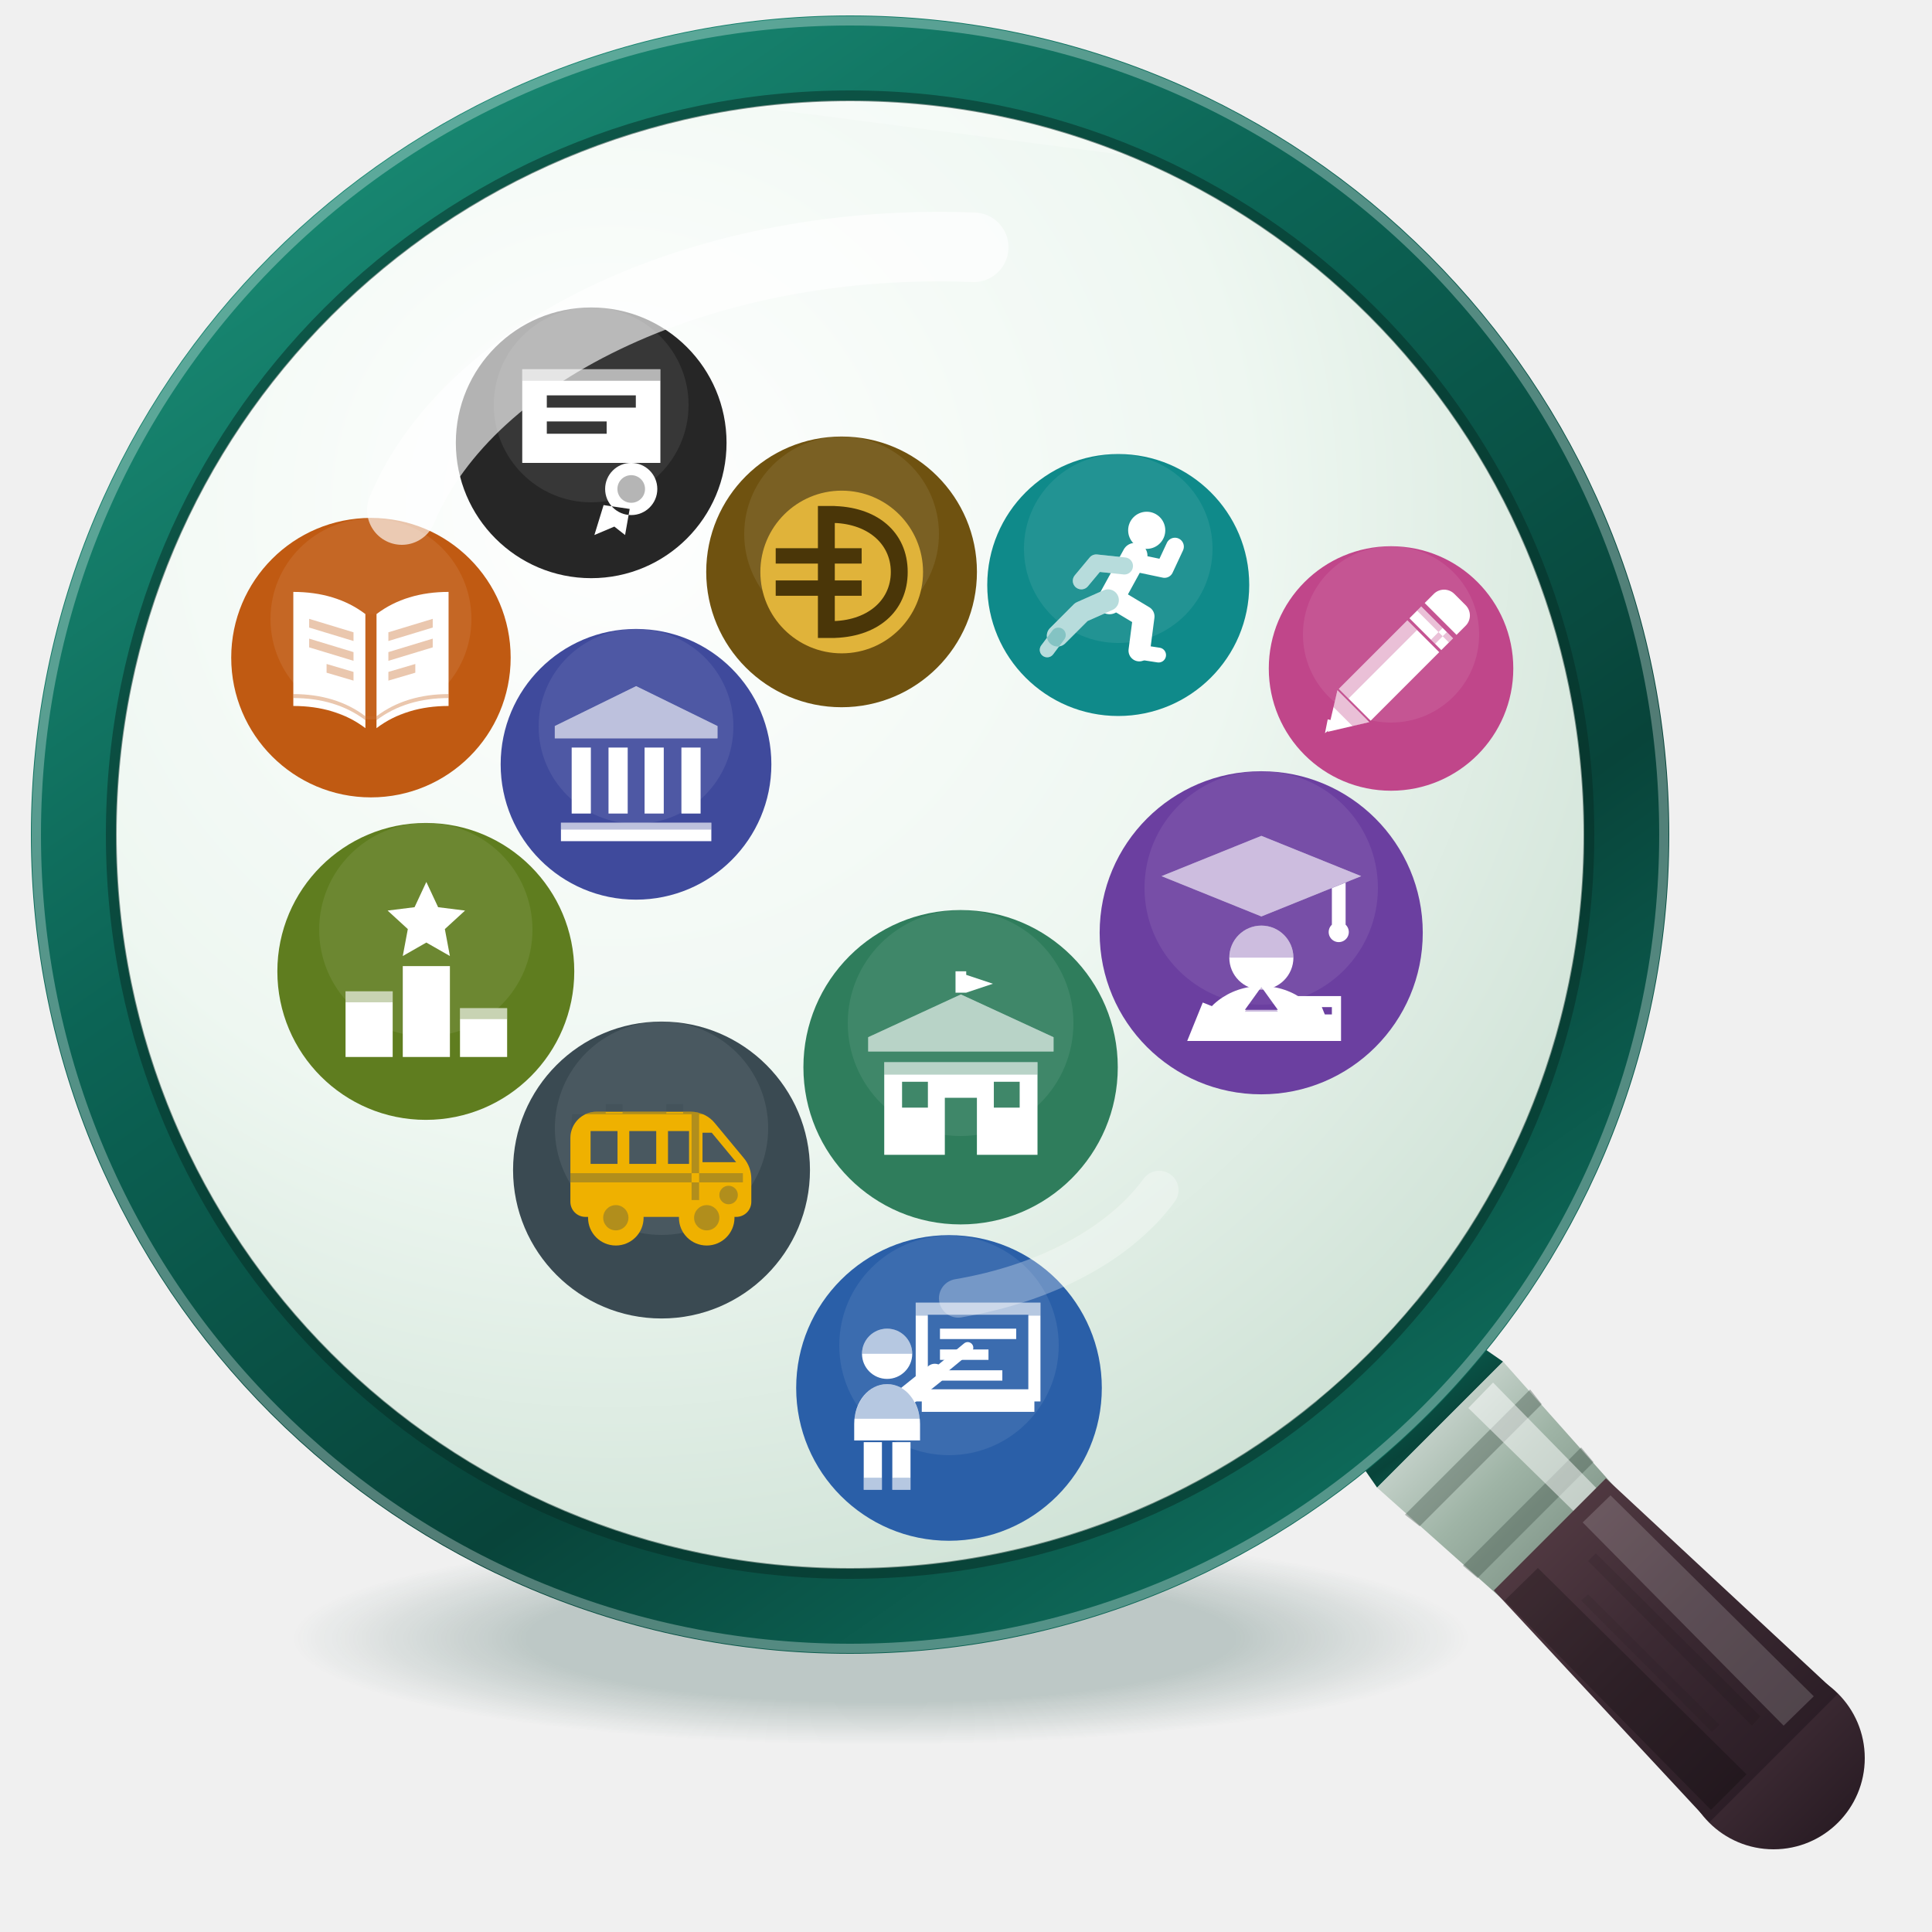
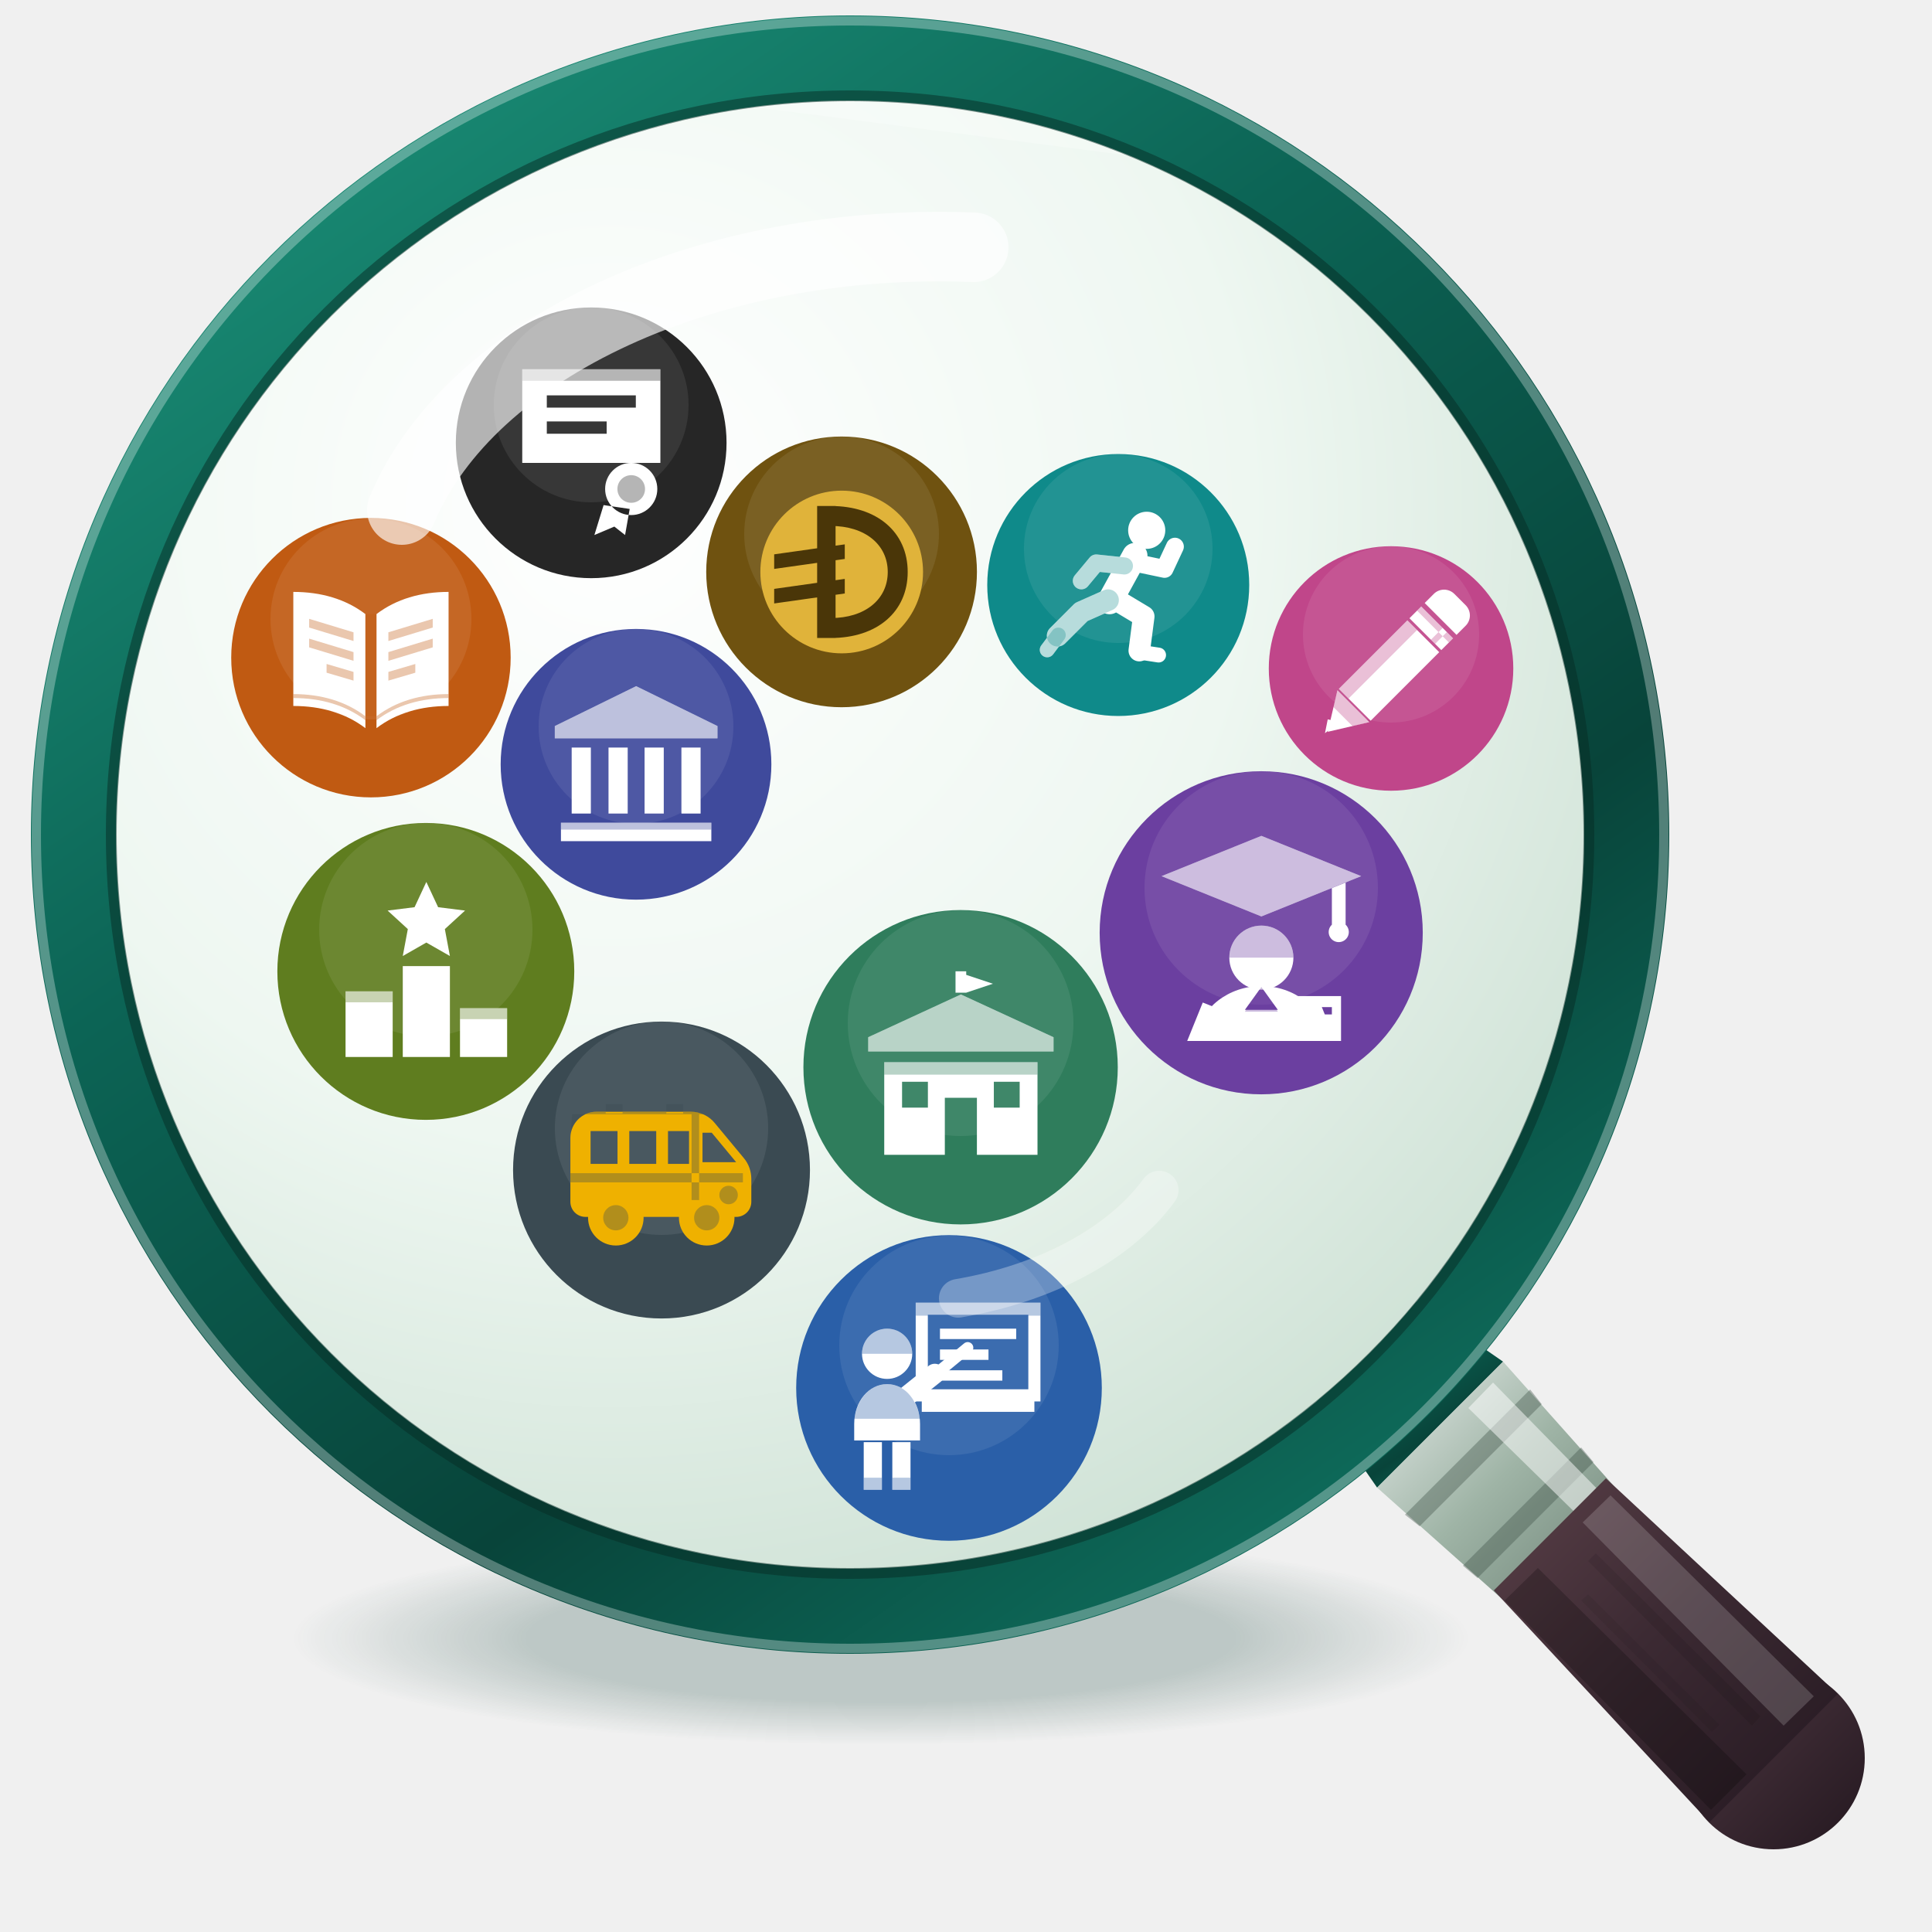
<svg xmlns="http://www.w3.org/2000/svg" viewBox="0 0 250 250" width="250" height="250" role="img" aria-label="Dubai Schools">
  <defs>
    <clipPath id="lensClip">
      <circle cx="110" cy="108" r="95" />
    </clipPath>
    <radialGradient id="glass" cx="34%" cy="28%" r="78%">
      <stop offset="0" stop-color="#ffffff" />
      <stop offset="0.55" stop-color="#eef7f1" />
      <stop offset="1" stop-color="#cfe2d6" />
    </radialGradient>
    <linearGradient id="ringMetal" x1="0.15" y1="0" x2="0.85" y2="1">
      <stop offset="0" stop-color="#1a8d76" />
      <stop offset="0.35" stop-color="#0c6455" />
      <stop offset="0.7" stop-color="#08443a" />
      <stop offset="1" stop-color="#0f7361" />
    </linearGradient>
    <linearGradient id="handleWood" x1="0" y1="0" x2="1" y2="1">
      <stop offset="0" stop-color="#5a4048" />
      <stop offset="0.45" stop-color="#3c2a33" />
      <stop offset="1" stop-color="#241820" />
    </linearGradient>
    <linearGradient id="ferrule" x1="0" y1="0" x2="1" y2="1">
      <stop offset="0" stop-color="#e6ecea" />
      <stop offset="0.5" stop-color="#9fb4a6" />
      <stop offset="1" stop-color="#6f8478" />
    </linearGradient>
    <radialGradient id="drop" cx="50%" cy="50%" r="50%">
      <stop offset="0.6" stop-color="#0b3b31" stop-opacity=".22" />
      <stop offset="1" stop-color="#0b3b31" stop-opacity="0" />
    </radialGradient>
  </defs>
  <ellipse cx="114" cy="212" rx="76.32" ry="13.78" fill="url(#drop)" />
  <path d="M170.1 180.8 L178.2 192.5 L194.5 176.2 L182.8 168.1 Z" fill="url(#ringMetal)" />
  <path d="M178.2 192.5 L194.7 207.2 L209.2 192.7 L194.5 176.2 Z" fill="url(#ferrule)" />
  <path d="M181.8 196.0 L183.7 197.5 L199.5 181.7 L198.0 179.8 Z" fill="#3f5148" opacity=".38" />
  <path d="M189.3 202.6 L191.2 204.2 L206.2 189.2 L204.6 187.3 Z" fill="#3f5148" opacity=".38" />
  <path d="M190.0 182.2 L204.3 196.2 L207.2 193.2 L193.2 178.9 Z" fill="#ffffff" opacity=".5" />
  <circle cx="229.5" cy="227.5" r="11.8" fill="url(#handleWood)" />
  <path d="M193.3 205.8 L221.2 235.8 L237.8 219.2 L207.8 191.3 Z" fill="url(#handleWood)" />
  <path d="M204.8 197.0 L230.8 223.3 L234.7 219.5 L208.4 193.5 Z" fill="#ffffff" opacity=".17" />
  <path d="M194.7 207.1 L221.4 234.2 L226.0 229.6 L199.0 202.9 Z" fill="#000000" opacity=".22" />
  <path d="M205.5 202.0 L226.7 223.3 L227.8 222.1 L206.5 201.0 Z" fill="#000000" opacity=".09" />
  <path d="M204.6 207.1 L221.5 224.1 L222.5 223.2 L205.5 206.3 Z" fill="#000000" opacity=".07" />
  <circle cx="110" cy="108" r="95" fill="url(#glass)" />
  <g clip-path="url(#lensClip)">
    <g class="bub" style="--i:0">
      <circle cx="163.2" cy="120.7" r="20.905" fill="#6b3fa0" />
      <circle cx="163.2" cy="114.9" r="15.1" fill="#fff" opacity=".08" />
      <g transform="translate(149.0 106.5) scale(1.185)">
        <path d="M12 11.2a3.5 3.5 0 1 0 0 7 3.5 3.5 0 0 0 0-7z" fill="#fff" fill-rule="evenodd" />
        <path d="M12 17.8c-3.6 0-6.6 2.4-7.2 5.5l.1.5h14.2l.1-.5c-.6-3.1-3.6-5.5-7.2-5.5zM12 17.9 10.2 20.4h3.6z" fill="#fff" fill-rule="evenodd" />
        <path d="M5.6 19.6 3.9 23.8h2.3l1.4-3.4z" fill="#fff" fill-rule="evenodd" />
        <path d="M18.4 19.6l1.7 4.2h-2.3l-1.4-3.4z" fill="#fff" fill-rule="evenodd" />
        <path d="M15.6 18.9h5.1v4.9h-5.1z M16.6 20.1h3.1v.8h-3.1z M16.6 21.6h2.2v.8h-2.2z" fill="#fff" fill-rule="evenodd" />
        <path d="M12 1.4 22.9 5.8 12 10.2 1.1 5.8z" fill="#fff" fill-rule="evenodd" />
        <path d="M21.2 6.5v4.6a1.1 1.1 0 1 1-1.5 0V7.1z" fill="#fff" fill-rule="evenodd" />
        <path d="M12 1.4 22.9 5.8 12 10.2 1.1 5.8z M12 11.2a3.5 3.5 0 0 0-3.5 3.5h7A3.5 3.5 0 0 0 12 11.2zM12 17.9 10.2 20.6h3.6z" fill="#6b3fa0" fill-rule="evenodd" opacity=".34" />
      </g>
    </g>
    <g class="bub" style="--i:1">
      <circle cx="124.3" cy="138.1" r="20.34" fill="#2f7d5c" />
      <circle cx="124.3" cy="132.4" r="14.6" fill="#fff" opacity=".08" />
      <g transform="translate(110.5 124.3) scale(1.153)">
        <path d="M11.4 1.2h1.2v2.4h-1.2z M12.6 1.6l3 1-3 1zM12 3.8 22.4 8.6v1.6H1.6V8.6zM3.4 11.4h17.2V21.8H3.4zM10.2 15.4h3.6v6.4h-3.6zM5.4 13.6h2.9v2.9H5.4z M15.7 13.6h2.9v2.9h-2.9z" fill="#fff" fill-rule="evenodd" />
        <path d="M12 3.8 22.4 8.6v1.6H1.6V8.6z M3.4 11.4h17.2v1.4H3.4z" fill="#2f7d5c" fill-rule="evenodd" opacity=".34" />
      </g>
    </g>
    <g class="bub" style="--i:2">
      <circle cx="122.8" cy="179.6" r="19.775" fill="#2a5fa8" />
      <circle cx="122.8" cy="174.1" r="14.2" fill="#fff" opacity=".08" />
      <g transform="translate(109.3 166.1) scale(1.121)">
        <path d="M8.2 2.2h14.4v11.4H8.2z M9.6 3.6h11.6v8.6H9.6zM11 5.2h8.8v1.2H11z M11 7.6h5.6v1.2H11z M11 10h7.2v1.2H11zM8.9 13.6h13v1.2h-13z" fill="#fff" fill-rule="evenodd" />
        <path d="M4.9 5.2a2.9 2.9 0 1 0 0 5.8 2.9 2.9 0 0 0 0-5.8z" fill="#fff" fill-rule="evenodd" />
        <path d="M4.9 11.6c-2.1 0-3.8 2-3.8 4.6v1.9h7.6v-1.9c0-2.6-1.7-4.6-3.8-4.6z" fill="#fff" fill-rule="evenodd" />
        <path d="M2.2 18.3h2.1v5.5H2.2z M5.5 18.3h2.1v5.5H5.5z" fill="#fff" fill-rule="evenodd" />
        <path d="M6.4 13.6 10.4 10.4" fill="none" stroke="#fff" stroke-width="2.3" stroke-linecap="round" stroke-linejoin="round" />
        <path d="M10.2 10.7 14.2 7.4" fill="none" stroke="#fff" stroke-width="1.3" stroke-linecap="round" stroke-linejoin="round" />
        <path d="M8.2 2.2h14.4v1.5H8.2z M4.9 5.2a2.9 2.9 0 0 0-2.9 2.9h5.8a2.9 2.9 0 0 0-2.9-2.9zM1.1 15.6c.4-2.4 1.9-4 3.8-4s3.4 1.6 3.8 4zM2.2 22.4h2.1v1.4H2.2z M5.5 22.4h2.1v1.4H5.5z" fill="#2a5fa8" fill-rule="evenodd" opacity=".34" />
      </g>
    </g>
    <g class="bub" style="--i:3">
      <circle cx="85.6" cy="151.4" r="19.21" fill="#3a4a52" />
      <circle cx="85.6" cy="146.0" r="13.8" fill="#fff" opacity=".08" />
      <g transform="translate(72.5 138.3) scale(1.089)">
        <path d="M1.2 8.2c0-1.7 1.4-3.1 3.1-3.1h11.2c1.1 0 2.2.5 2.9 1.4l3.4 4.1c.6.7.9 1.6.9 2.5v2.7c0 1-.8 1.8-1.8 1.8H3c-1 0-1.8-.8-1.8-1.8zM3.6 7.4h3.2v3.9H3.6z M8.2 7.4h3.2v3.9H8.2z M12.8 7.4h2.5v3.9h-2.5zM16.9 7.6h1.1l2.9 3.5h-4z" fill="#efb100" fill-rule="evenodd" />
        <path d="M6.6 14.4a3.3 3.3 0 1 0 0 6.6 3.3 3.3 0 0 0 0-6.6z" fill="#efb100" fill-rule="evenodd" />
        <path d="M17.4 14.4a3.3 3.3 0 1 0 0 6.6 3.3 3.3 0 0 0 0-6.6z" fill="#efb100" fill-rule="evenodd" />
        <path d="M1.2 8.2c0-1.7 1.4-3.1 3.1-3.1h11.2c.5 0 1 .1 1.5.3H1.4zM6.6 16.2a1.5 1.5 0 1 0 0 3 1.5 1.5 0 0 0 0-3z M17.4 16.2a1.5 1.5 0 1 0 0 3 1.5 1.5 0 0 0 0-3zM1.2 12.4h20.5v1.1H1.2zM15.6 5.4h.9v10.2h-.9zM20 13.9a1.1 1.1 0 1 0 0 2.2 1.1 1.1 0 0 0 0-2.2zM5.4 4.2h2v1.1h-2z M12.6 4.2h2v1.1h-2z" fill="#3a4a52" fill-rule="evenodd" opacity=".34" />
      </g>
    </g>
    <g class="bub" style="--i:4">
      <circle cx="55.1" cy="125.7" r="19.21" fill="#5f7d1f" />
      <circle cx="55.1" cy="120.3" r="13.8" fill="#fff" opacity=".08" />
      <g transform="translate(42.1 112.6) scale(1.089)">
        <path d="M12 1.4l1.4 3 3.2.4-2.4 2.2.6 3.2-2.8-1.6-2.8 1.6.6-3.2L7.4 4.8l3.2-.4zM9.2 11.4h5.6v10.8H9.2zM2.4 14.4H8v7.8H2.4zM16 16.4h5.6v5.8H16z" fill="#fff" fill-rule="evenodd" />
        <path d="M2.4 14.4H8v1.3H2.4z M16 16.4h5.6v1.3H16z" fill="#5f7d1f" fill-rule="evenodd" opacity=".34" />
      </g>
    </g>
    <g class="bub" style="--i:5">
      <circle cx="48.0" cy="85.1" r="18.08" fill="#c05a12" />
      <circle cx="48.0" cy="80.1" r="13.0" fill="#fff" opacity=".08" />
      <g transform="translate(35.7 72.8) scale(1.025)">
        <path d="M11.3 6.5C8.8 4.6 5.7 3.7 2.2 3.7v12.9c3.5 0 6.6.9 9.1 2.8zM12.7 6.5c2.5-1.9 5.6-2.8 9.1-2.8v12.9c-3.5 0-6.6.9-9.1 2.8zM2.2 16.6c3.5 0 6.6.9 9.1 2.8v1.5c-2.5-1.9-5.6-2.8-9.1-2.8zM21.8 16.6c-3.5 0-6.6.9-9.1 2.8v1.5c2.5-1.9 5.6-2.8 9.1-2.8z" fill="#fff" fill-rule="evenodd" />
        <path d="M11.3 6.5h1.4v12.9h-1.4zM9.8 8.8 4.2 7.1v1.1l5.6 1.7z M9.8 11.3 4.2 9.6v1.1l5.6 1.7zM9.8 13.8 6.4 12.8v1.1l3.4 1zM14.2 8.8 19.8 7.1v1.1l-5.6 1.7z M14.2 11.3 19.8 9.6v1.1l-5.6 1.7zM14.2 13.8 17.6 12.8v1.1l-3.4 1zM2.2 16.6c3.5 0 6.6.9 9.1 2.8v.5c-2.5-1.9-5.6-2.8-9.1-2.8zM21.8 16.6c-3.5 0-6.6.9-9.1 2.8v.5c2.5-1.9 5.6-2.8 9.1-2.8z" fill="#c05a12" fill-rule="evenodd" opacity=".34" />
      </g>
    </g>
    <g class="bub" style="--i:6">
      <circle cx="82.3" cy="98.9" r="17.515" fill="#3f4a9c" />
      <circle cx="82.3" cy="94.0" r="12.6" fill="#fff" opacity=".08" />
      <g transform="translate(70.4 87.0) scale(0.993)">
        <path d="M12 1.8 22.6 7v1.6H1.4V7zM3.6 9.8h2.5v8.6H3.6z M8.4 9.8h2.5v8.6H8.4z M13.1 9.8h2.5v8.6h-2.5z M17.9 9.8h2.5v8.6h-2.5zM2.2 19.6h19.6v2.4H2.2z" fill="#fff" fill-rule="evenodd" />
        <path d="M12 1.8 22.6 7v1.6H1.4V7z M2.2 19.6h19.6v.9H2.2z" fill="#3f4a9c" fill-rule="evenodd" opacity=".34" />
      </g>
    </g>
    <g class="bub" style="--i:7">
      <circle cx="76.5" cy="57.3" r="17.515" fill="#262626" />
      <circle cx="76.5" cy="52.4" r="12.6" fill="#fff" opacity=".08" />
      <g transform="translate(64.6 45.4) scale(0.993)">
        <path d="M3 2.4h18v12.2H3z M6.2 5.8h11.6v1.6H6.2z M6.2 9.2h7.8v1.6H6.2zM17.2 14.6a3.4 3.4 0 1 0 0 6.8 3.4 3.4 0 0 0 0-6.8zM13.6 20.1 12.4 24l2.6-1.1 1.4 1.1.6-3.4z" fill="#fff" fill-rule="evenodd" />
        <path d="M3 2.4h18v1.5H3z M17.2 16.2a1.8 1.8 0 1 0 0 3.6 1.8 1.8 0 0 0 0-3.6z" fill="#262626" fill-rule="evenodd" opacity=".34" />
      </g>
    </g>
    <g class="bub" style="--i:8">
      <circle cx="108.9" cy="74.0" r="17.515" fill="#6f5210" />
      <circle cx="108.9" cy="69.1" r="12.6" fill="#fff" opacity=".08" />
      <g transform="translate(97.0 62.1) scale(0.993)">
        <path d="M12 1.4a10.6 10.6 0 1 1 0 21.2 10.6 10.6 0 0 1 0-21.2z" fill="#e0b33a" fill-rule="evenodd" />
-         <path d="M8.9 3.4h2.2v17.2H8.9zM10.6 3.4c6 0 10 3.4 10 8.6s-4 8.6-10 8.6v-2.2c4.6 0 7.8-2.6 7.8-6.4s-3.2-6.4-7.8-6.4zM3.4 8.9h11.2v2H3.4zM3.4 13.1h11.2v2H3.4z" fill="#4a3608" />
+         <path d="M8.8 3.4h2.4v17.2H8.8zM10.6 3.4c6 0 10 3.4 10 8.6s-4 8.6-10 8.6v-2.6c4.4 0 7.4-2.4 7.4-6s-3-6-7.4-6zM3.2 9.7 12.4 8.4v1.9L3.2 11.6zM3.2 14.2 12.4 12.9v1.9L3.2 16.1z" fill="#4a3608" />
      </g>
    </g>
    <g class="bub" style="--i:9">
      <circle cx="144.7" cy="75.7" r="16.95" fill="#0f8a8a" />
      <circle cx="144.7" cy="71.0" r="12.2" fill="#fff" opacity=".08" />
      <g transform="translate(133.2 64.2) scale(0.961)">
        <path d="M15.8 2.1a2.5 2.5 0 1 0 0 5 2.5 2.5 0 0 0 0-5z" fill="#fff" fill-rule="evenodd" />
        <path d="M14.2 8.0 10.8 14.2" fill="none" stroke="#fff" stroke-width="3.4" stroke-linecap="round" stroke-linejoin="round" />
        <path d="M12.8 9.4 9.0 9.0 7.0 11.4" fill="none" stroke="#fff" stroke-width="2.3" stroke-linecap="round" stroke-linejoin="round" />
        <path d="M10.6 14.0 7.0 15.6 3.8 18.8" fill="none" stroke="#fff" stroke-width="2.9" stroke-linecap="round" stroke-linejoin="round" />
        <path d="M3.9 18.7 2.4 20.7" fill="none" stroke="#fff" stroke-width="2" stroke-linecap="round" stroke-linejoin="round" />
        <path d="M14.4 9.0 18.2 9.8 19.6 6.8" fill="none" stroke="#fff" stroke-width="2.4" stroke-linecap="round" stroke-linejoin="round" />
        <path d="M11.4 13.8 15.4 16.2 14.8 20.8" fill="none" stroke="#fff" stroke-width="2.9" stroke-linecap="round" stroke-linejoin="round" />
        <path d="M14.8 21.0 17.4 21.4" fill="none" stroke="#fff" stroke-width="2" stroke-linecap="round" stroke-linejoin="round" />
        <path d="M12.8 9.4 9.0 9.0 7.0 11.4" fill="none" stroke="#0f8a8a" stroke-width="2.3" stroke-linecap="round" stroke-linejoin="round" opacity=".3" />
        <path d="M10.6 14.0 7.0 15.6 3.8 18.8" fill="none" stroke="#0f8a8a" stroke-width="2.9" stroke-linecap="round" stroke-linejoin="round" opacity=".3" />
        <path d="M3.9 18.7 2.4 20.7" fill="none" stroke="#0f8a8a" stroke-width="2" stroke-linecap="round" stroke-linejoin="round" opacity=".3" />
      </g>
    </g>
    <g class="bub" style="--i:10">
      <circle cx="180.0" cy="86.5" r="15.82" fill="#c0468a" />
      <circle cx="180.0" cy="82.1" r="11.4" fill="#fff" opacity=".08" />
      <g transform="translate(169.3 75.7) scale(0.896)">
        <path d="M18.1 1.3a2.1 2.1 0 0 1 3 0l1.6 1.6a2.1 2.1 0 0 1 0 3l-1.3 1.3-4.6-4.6z" fill="#fff" fill-rule="evenodd" />
        <path d="M16.3 3.1l4.6 4.6-1.7 1.7-4.6-4.6z" fill="#fff" fill-rule="evenodd" />
        <path d="M14.3 5.1l4.6 4.6-9.9 9.9-4.6-4.6z" fill="#fff" fill-rule="evenodd" />
        <path d="M4.2 15.2l4.6 4.6-6 1.4z" fill="#fff" fill-rule="evenodd" />
        <path d="M2.4 21.4l.4-2 1.6.4z" fill="#fff" fill-rule="evenodd" />
        <path d="M16.3 3.1l4.6 4.6-.6.6-4.6-4.6z M19.4 6.2l.6.6-1.7 1.7-.6-.6zM14.3 5.1l1.4 1.4-9.9 9.9-1.4-1.4zM4.2 15.2l4.6 4.6-2.4.6-2.8-2.8z" fill="#c0468a" fill-rule="evenodd" opacity=".34" />
      </g>
    </g>
    <path d="M15 90 a 95 95 0 0 1 142.5 -68.4 L 91 13 a 95 95 0 0 0 -77.9 85.5 z" fill="#ffffff" opacity=".26" />
  </g>
  <circle cx="110" cy="108" r="100.5" fill="none" stroke="url(#ringMetal)" stroke-width="11" />
  <circle cx="110" cy="108" r="95.6" fill="none" stroke="#062b24" stroke-width="1.4" opacity=".5" />
  <circle cx="110" cy="108" r="105.3" fill="none" stroke="#ffffff" stroke-width="1.2" opacity=".3" />
  <path d="M52 66 a 72 46 0 0 1 74 -34" stroke="#ffffff" stroke-width="9" stroke-linecap="round" fill="none" opacity=".65" />
  <path d="M150 154 a 40 26 0 0 1 -26 14" stroke="#ffffff" stroke-width="5" stroke-linecap="round" fill="none" opacity=".3" />
</svg>
